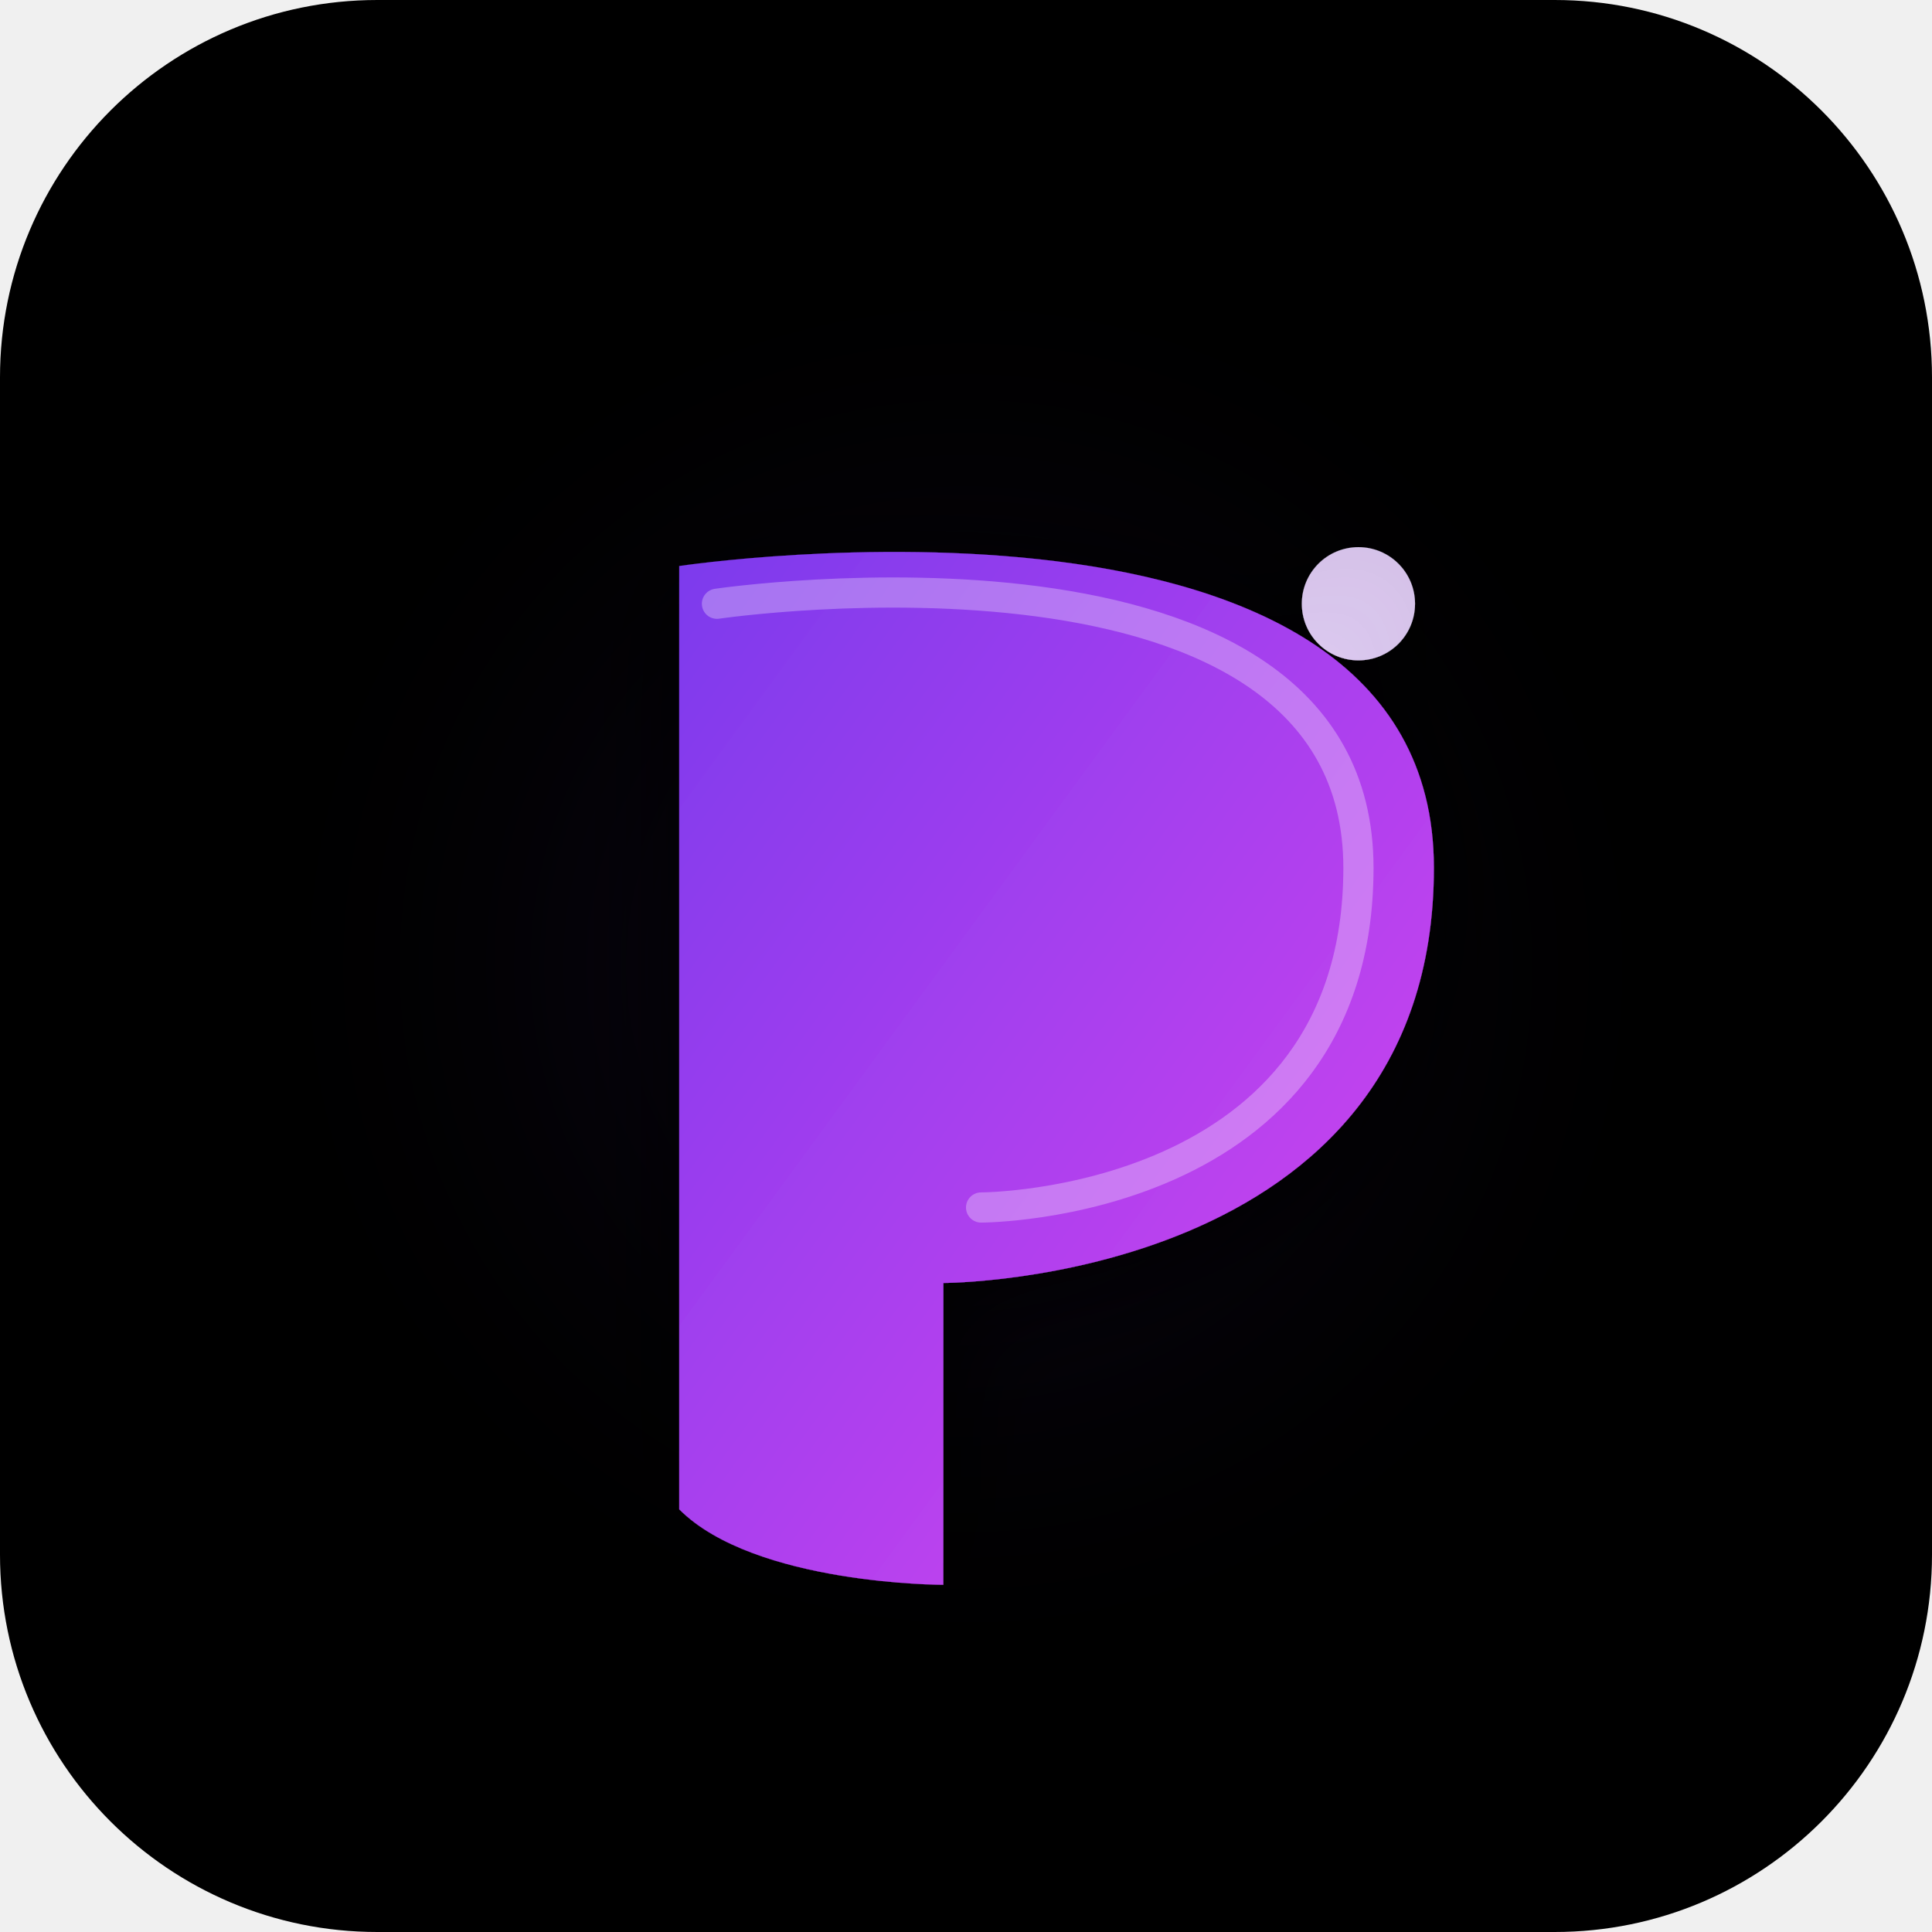
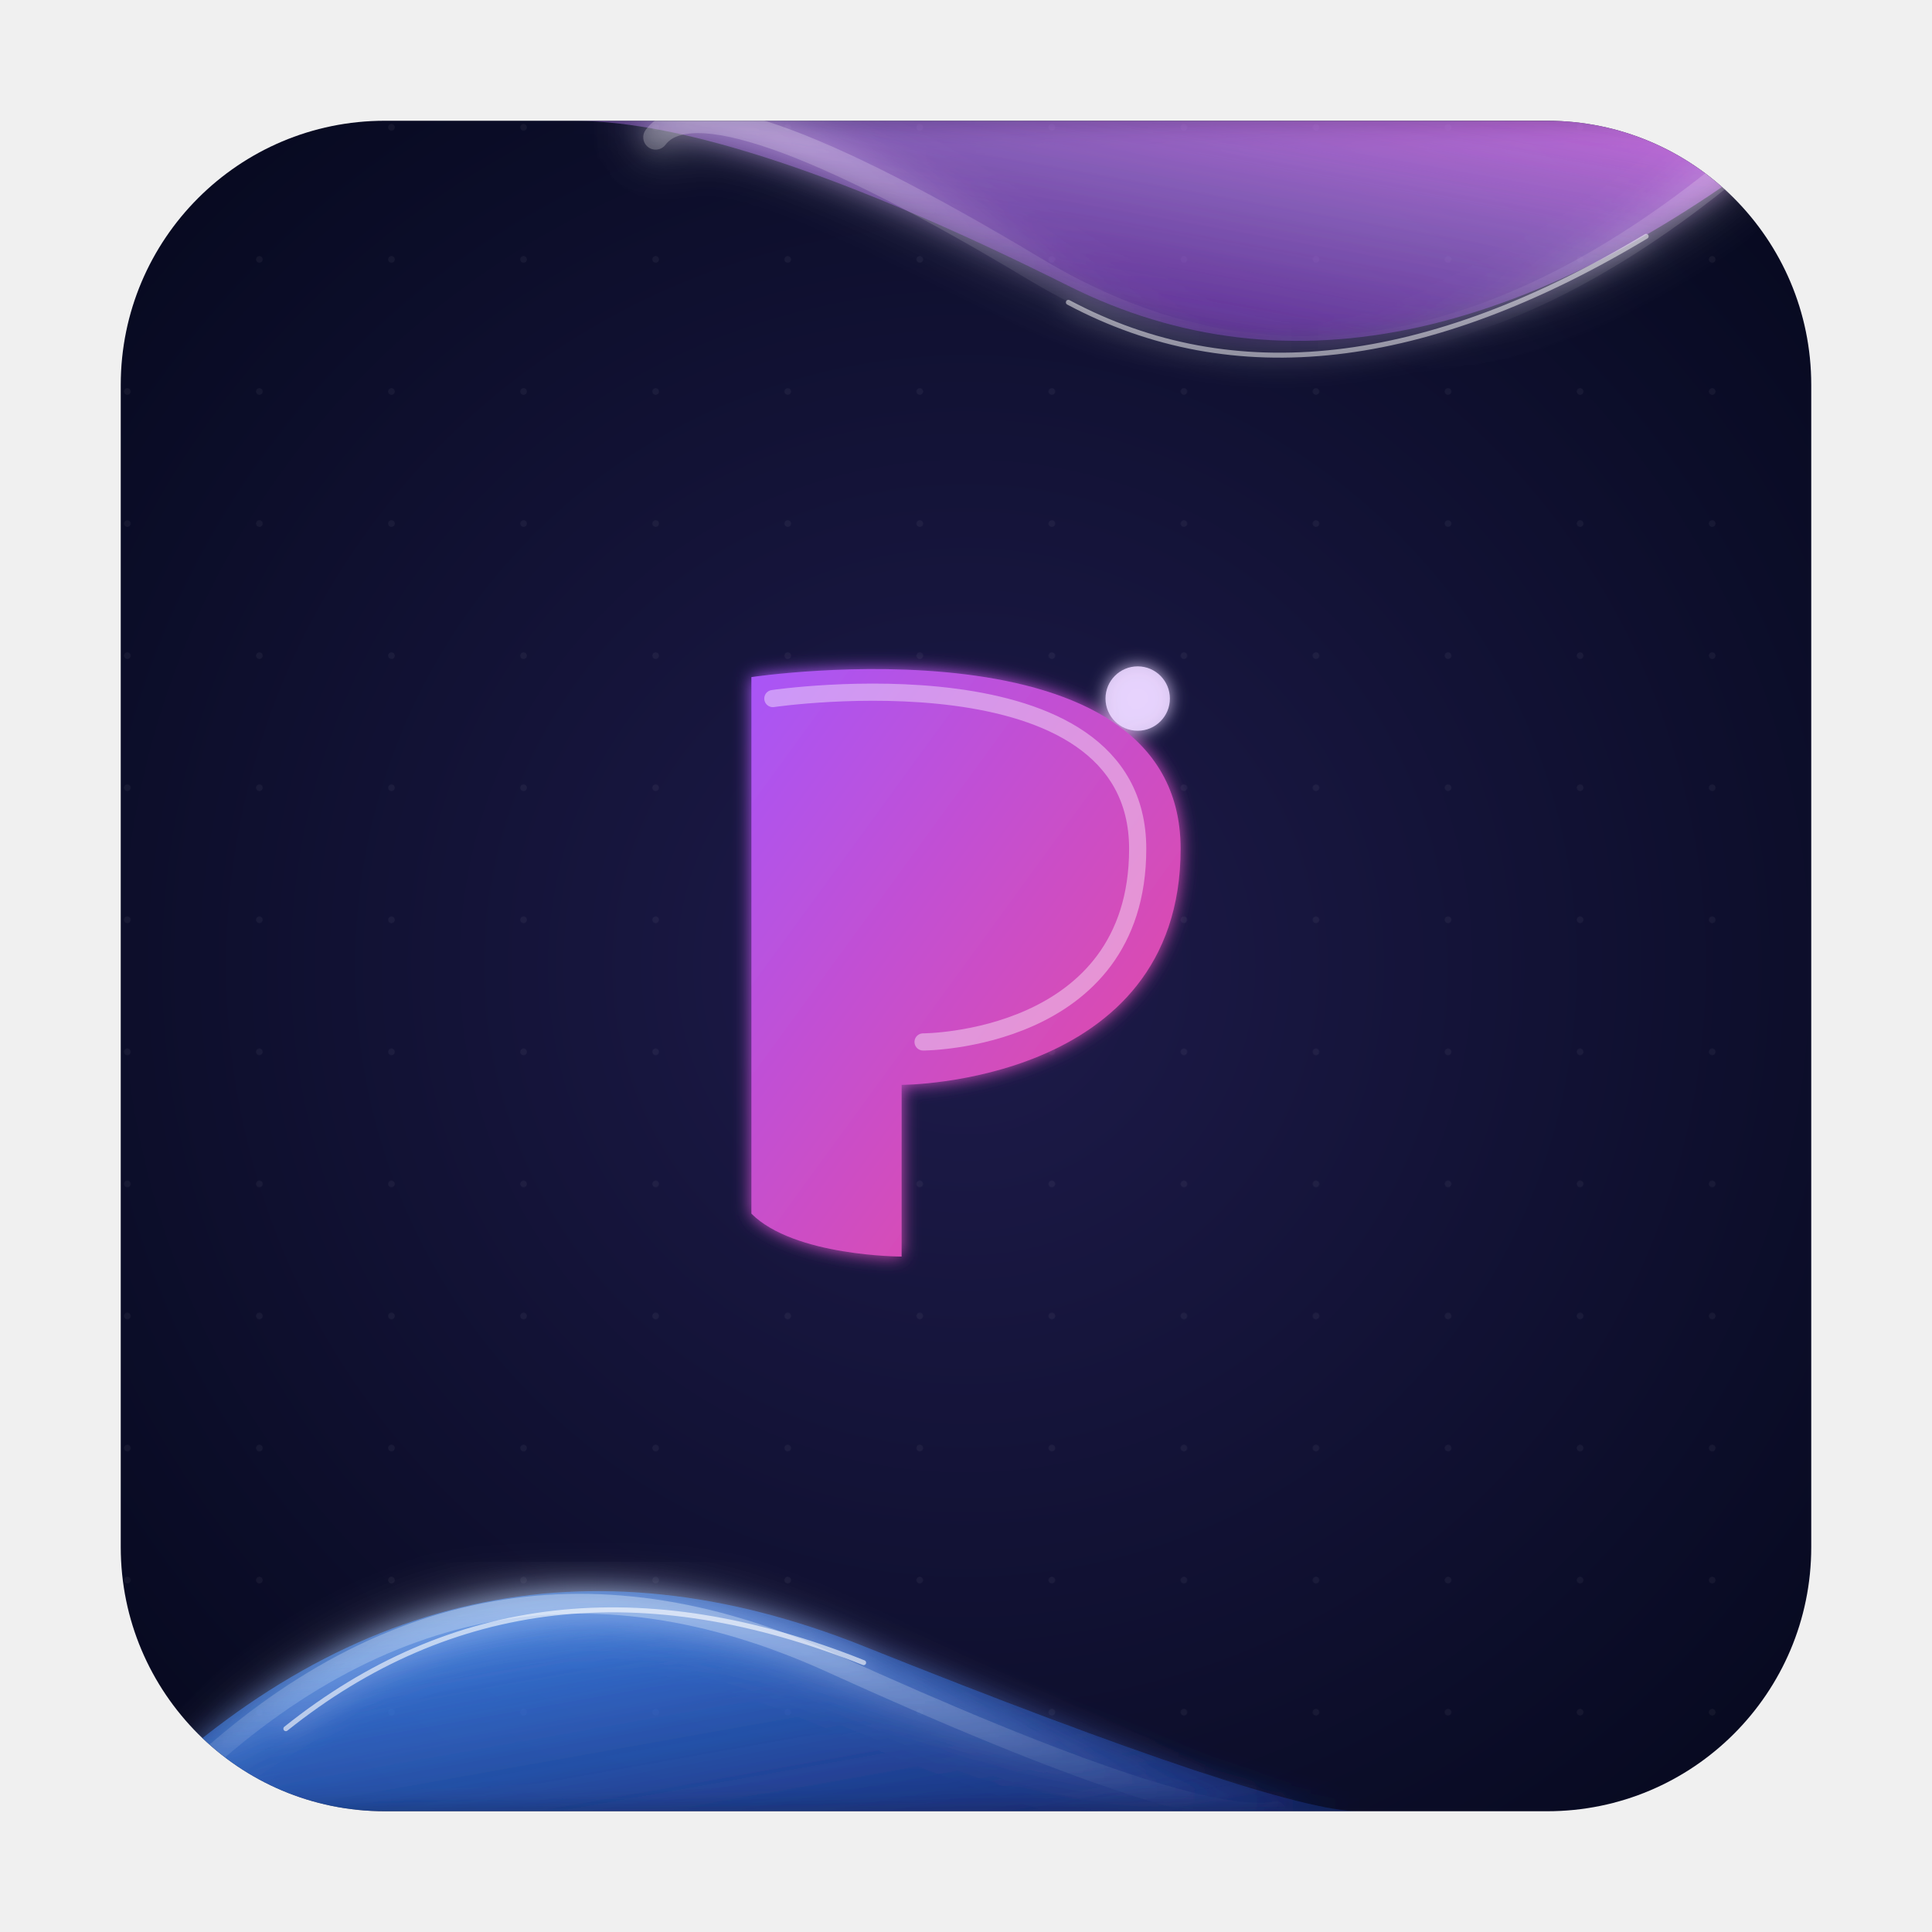
<svg xmlns="http://www.w3.org/2000/svg" viewBox="0 0 512 512">
  <defs>
+     <radialGradient id="deepBg" cx="50%" cy="50%" r="80%">
+       <stop offset="0%" style="stop-color:#1e1b4b;stop-opacity:1" />
+       <stop offset="100%" style="stop-color:#020617;stop-opacity:1" />
+     </radialGradient>
    <linearGradient id="mainGradient" x1="0%" y1="0%" x2="100%" y2="100%">
-       <stop offset="0%" style="stop-color:#7c3aed;stop-opacity:1" />
-       <stop offset="100%" style="stop-color:#d946ef;stop-opacity:1" />
+       <stop offset="0%" style="stop-color:#a855f7;stop-opacity:1" />
+       <stop offset="100%" style="stop-color:#ec4899;stop-opacity:1" />
    </linearGradient>
-     <radialGradient id="bgGlow" cx="50%" cy="50%" r="50%" fx="50%" fy="50%">
-       <stop offset="0%" style="stop-color:#7c3aed;stop-opacity:0.15" />
-       <stop offset="100%" style="stop-color:#000000;stop-opacity:0" />
-     </radialGradient>
-     <filter id="glassGlow" x="-20%" y="-20%" width="140%" height="140%">
-       <feGaussianBlur in="SourceAlpha" stdDeviation="15" result="blur" />
-       <feOffset in="blur" dx="0" dy="4" result="offsetBlur" />
+     <linearGradient id="liquidBlue3D" x1="0%" y1="0%" x2="100%" y2="100%">
+       <stop offset="0%" style="stop-color:#60a5fa;stop-opacity:0.9" />
+       <stop offset="40%" style="stop-color:#3b82f6;stop-opacity:0.6" />
+       <stop offset="100%" style="stop-color:#1e40af;stop-opacity:0.4" />
+     </linearGradient>
+     <linearGradient id="liquidPurple3D" x1="100%" y1="0%" x2="0%" y2="100%">
+       <stop offset="0%" style="stop-color:#e879f9;stop-opacity:0.9" />
+       <stop offset="40%" style="stop-color:#c084fc;stop-opacity:0.6" />
+       <stop offset="100%" style="stop-color:#7e22ce;stop-opacity:0.4" />
+     </linearGradient>
+     <linearGradient id="glassSheen" x1="0%" y1="0%" x2="0%" y2="100%">
+       <stop offset="0%" style="stop-color:#ffffff;stop-opacity:0.8" />
+       <stop offset="100%" style="stop-color:#ffffff;stop-opacity:0.0" />
+     </linearGradient>
+     <filter id="glassBlur" x="-20%" y="-20%" width="140%" height="140%">
+       <feGaussianBlur stdDeviation="15" result="blur" />
+       <feComposite in="SourceGraphic" in2="blur" operator="over" />
+     </filter>
+     <filter id="liquidGlow" x="-50%" y="-50%" width="200%" height="200%">
+       <feGaussianBlur stdDeviation="8" result="coloredBlur" />
      <feMerge>
-         <feMergeNode in="offsetBlur" />
+         <feMergeNode in="coloredBlur" />
        <feMergeNode in="SourceGraphic" />
      </feMerge>
    </filter>
+     <filter id="glow" x="-20%" y="-20%" width="140%" height="140%">
+       <feGaussianBlur stdDeviation="4" result="coloredBlur" />
+       <feMerge>
+         <feMergeNode in="coloredBlur" />
+         <feMergeNode in="SourceGraphic" />
+       </feMerge>
+     </filter>
+     <clipPath id="iconClip">
+       <rect width="512" height="512" rx="80" />
+     </clipPath>
+     <pattern id="gridPattern" width="40" height="40" patternUnits="userSpaceOnUse">
+       <circle cx="2" cy="2" r="1" fill="white" fill-opacity="0.05" />
+     </pattern>
  </defs>
-   <rect width="512" height="512" fill="#000000" rx="100" />
-   <circle cx="256" cy="256" r="200" fill="url(#bgGlow)" />
-   <g filter="url(#glassGlow)">
-     <path d="M180 150               C 180 150, 380 120, 380 230               C 380 340, 250 340, 250 340               L 250 420               C 250 420, 200 420, 180 400               Z" fill="url(#mainGradient)" />
-     <path d="M190 160               C 190 160, 360 135, 360 230               C 360 320, 260 320, 260 320" fill="none" stroke="white" stroke-width="8" stroke-opacity="0.3" stroke-linecap="round" />
-     <circle cx="360" cy="160" r="15" fill="#e9d5ff" fill-opacity="0.9" />
+   <g transform="translate(32, 32) scale(0.875)">
+     <rect width="512" height="512" fill="url(#deepBg)" rx="80" />
+     <rect width="512" height="512" fill="url(#gridPattern)" rx="80" />
+     <g clip-path="url(#iconClip)">
+       <g transform="translate(25, 287) scale(0.5)" filter="url(#liquidGlow)">
+         <path d="M -50 450 Q 150 250 400 350 T 700 450 Z" fill="url(#liquidBlue3D)" opacity="0.8" />
+         <path d="M -20 440 Q 160 260 380 360 T 650 450" fill="none" stroke="url(#glassSheen)" stroke-width="12" stroke-opacity="0.4" stroke-linecap="round" filter="url(#glassBlur)" />
+         <path d="M 50 400 Q 200 280 400 360" fill="none" stroke="white" stroke-width="3" stroke-opacity="0.6" stroke-linecap="round" />
+       </g>
+       <g transform="translate(-113, 25) scale(0.5)" filter="url(#liquidGlow)">
+         <path d="M 1250 -50 Q 1000 150 800 50 T 500 -50 Z" fill="url(#liquidPurple3D)" opacity="0.7" />
+         <path d="M 1200 -20 Q 980 160 780 40 T 550 -40" fill="none" stroke="url(#glassSheen)" stroke-width="15" stroke-opacity="0.3" stroke-linecap="round" filter="url(#glassBlur)" />
+         <path d="M 1150 20 Q 950 140 800 60" fill="none" stroke="white" stroke-width="3" stroke-opacity="0.5" stroke-linecap="round" />
+       </g>
+       <g transform="translate(74, 71) scale(0.65)" filter="url(#glow)">
+         <path d="M180 150 C 180 150, 380 120, 380 230 C 380 340, 250 340, 250 340 L 250 420 C 250 420, 200 420, 180 400 Z" fill="url(#mainGradient)" />
+         <path d="M190 160 C 190 160, 360 135, 360 230 C 360 320, 260 320, 260 320" fill="none" stroke="white" stroke-width="8" stroke-opacity="0.4" stroke-linecap="round" />
+         <circle cx="360" cy="160" r="15" fill="#e9d5ff" fill-opacity="0.9" />
+       </g>
+     </g>
+     <path d="M 0 0 L 512 0 L 512 512 L 0 512 Z" fill="url(#gridPattern)" opacity="0.05" style="mix-blend-mode: overlay;" />
  </g>
</svg>
